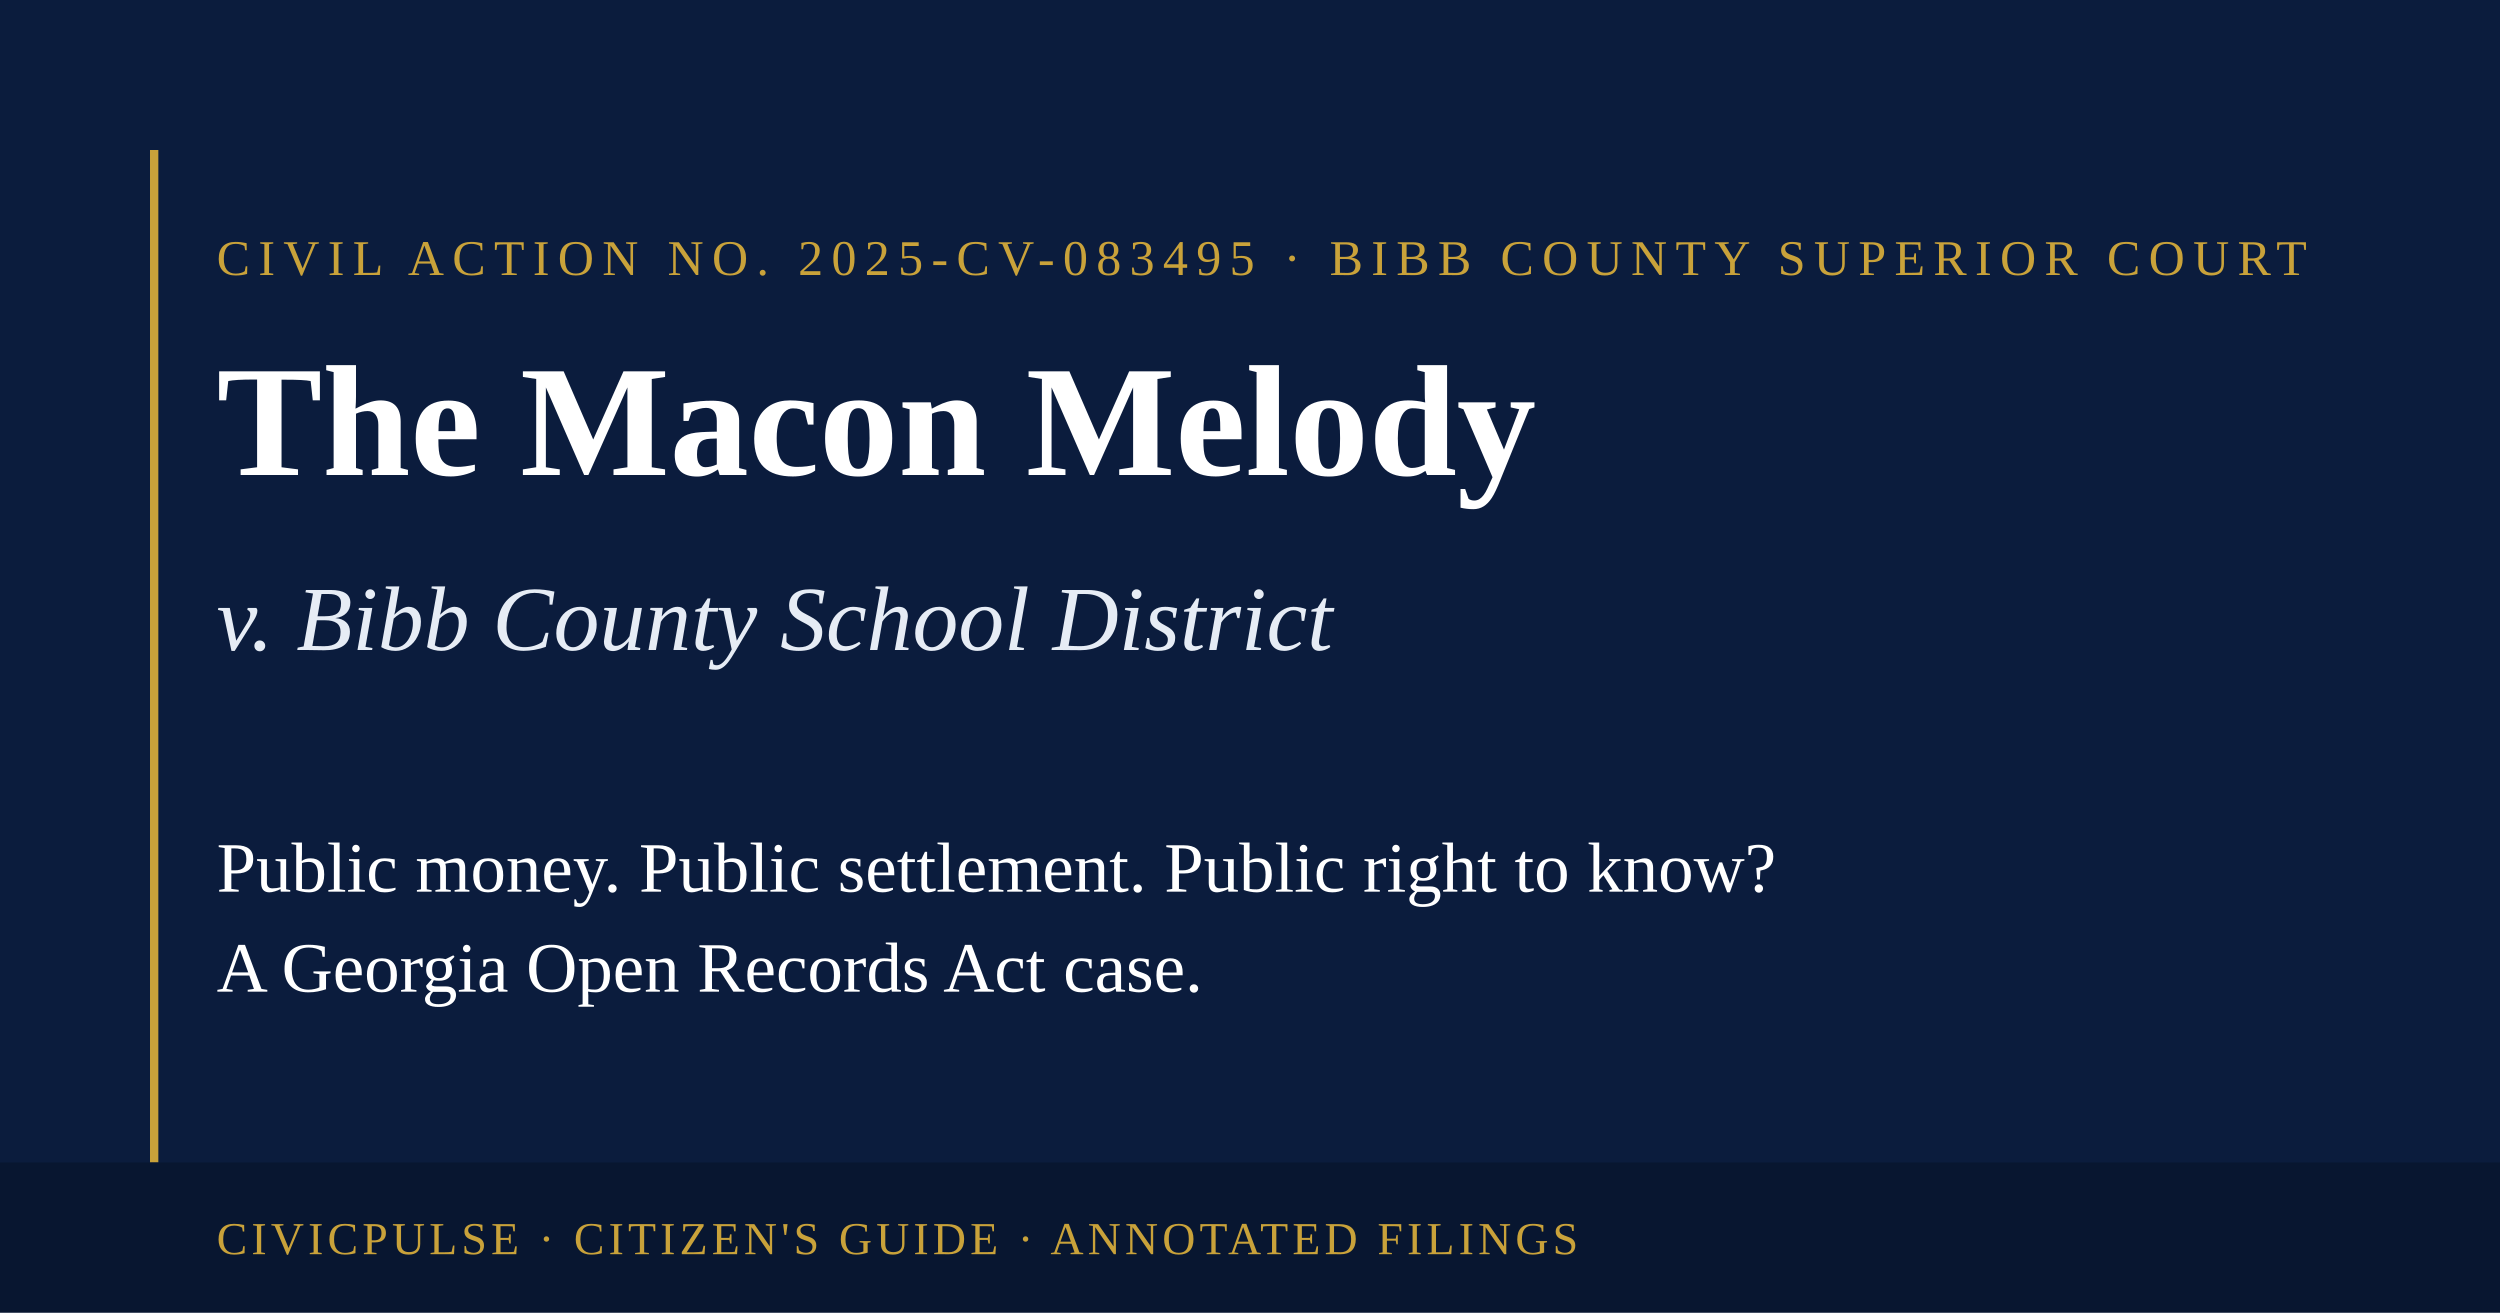
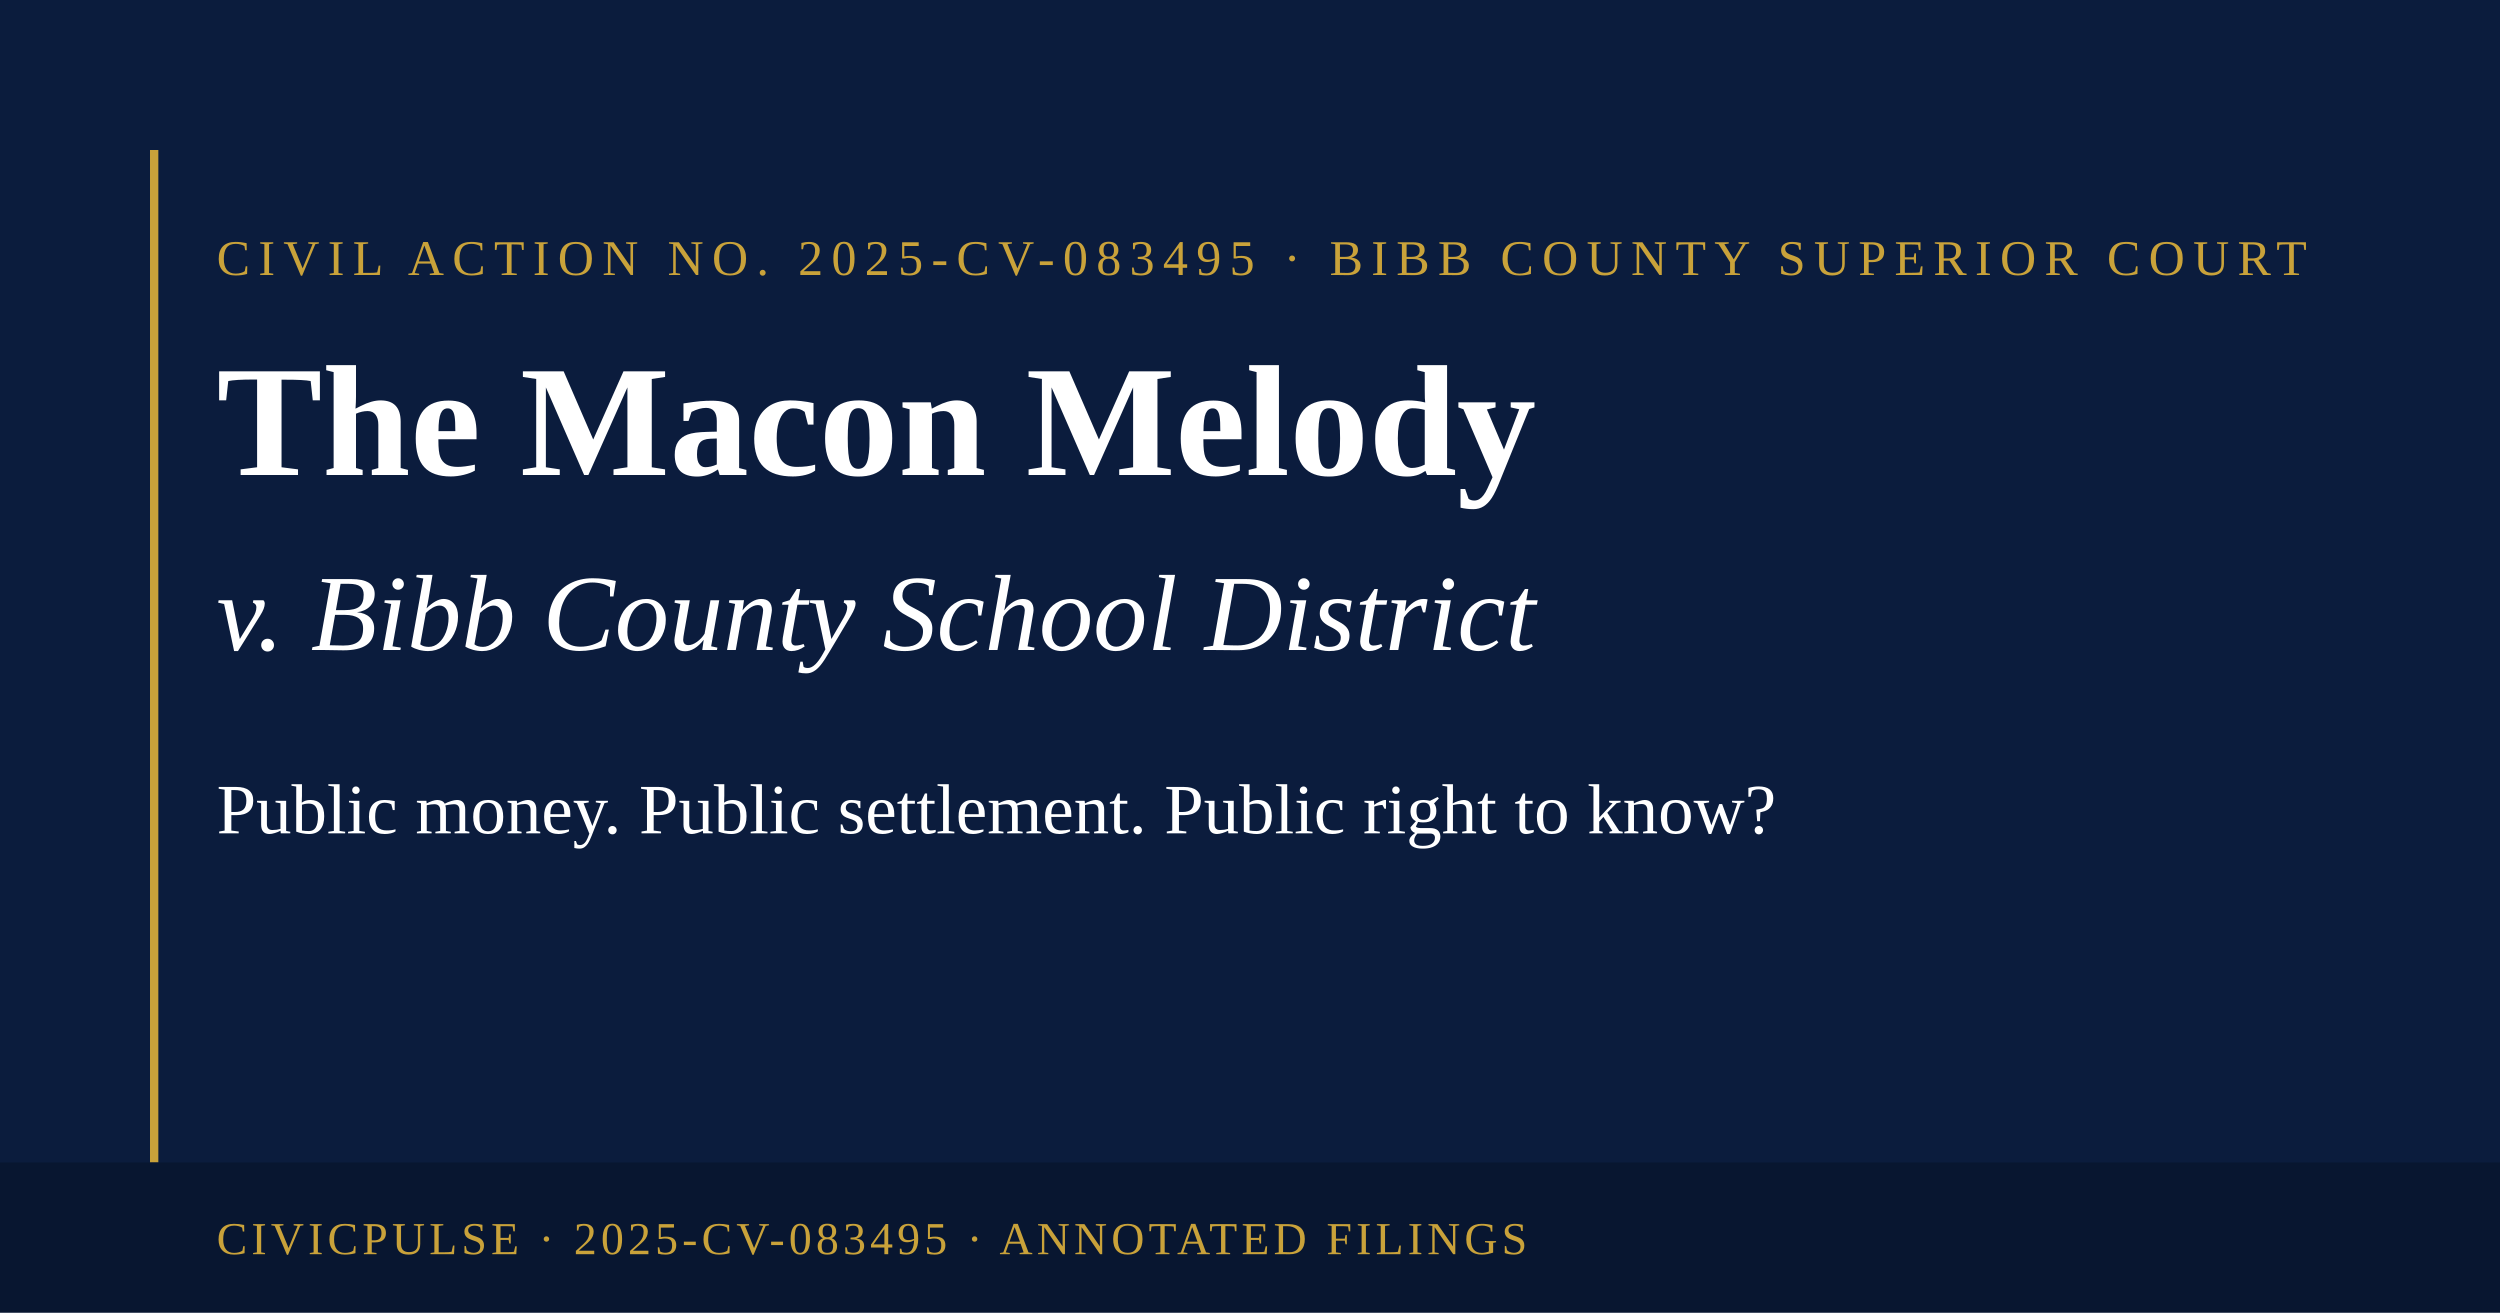
<svg xmlns="http://www.w3.org/2000/svg" width="1200" height="630" viewBox="0 0 1200 630">
  <rect width="1200" height="630" fill="#0b1c3d" />
  <rect x="72" y="72" width="4" height="486" fill="#c9a23a" />
  <text x="104" y="132" font-family="Georgia, 'Times New Roman', serif" font-size="24" letter-spacing="4" fill="#c9a23a">
    CIVIL ACTION NO. 2025-CV-083495 · BIBB COUNTY SUPERIOR COURT
  </text>
  <text x="104" y="228" font-family="Georgia, 'Times New Roman', serif" font-weight="700" font-size="76" fill="#ffffff">
    The Macon Melody
  </text>
-   <text x="104" y="312" font-family="Georgia, 'Times New Roman', serif" font-style="italic" font-size="44" fill="#e6ecf5">
+   <text x="104" y="312" font-family="Georgia, 'Times New Roman', serif" font-style="italic" font-size="52" fill="#ffffff">
    v. Bibb County School District
  </text>
-   <text x="104" y="428" font-family="Georgia, 'Times New Roman', serif" font-size="34" fill="#ffffff">
+   <text x="104" y="400" font-family="Georgia, 'Times New Roman', serif" font-size="34" fill="#ffffff">
    Public money. Public settlement. Public right to know?
-   </text>
-   <text x="104" y="476" font-family="Georgia, 'Times New Roman', serif" font-size="34" fill="#ffffff">
-     A Georgia Open Records Act case.
  </text>
  <rect x="0" y="558" width="1200" height="72" fill="#081630" />
  <text x="104" y="602" font-family="Georgia, 'Times New Roman', serif" font-size="22" letter-spacing="2" fill="#c9a23a">
-     CIVICPULSE · CITIZEN'S GUIDE · ANNOTATED FILINGS
+     CIVICPULSE · 2025-CV-083495 · ANNOTATED FILINGS
  </text>
</svg>
